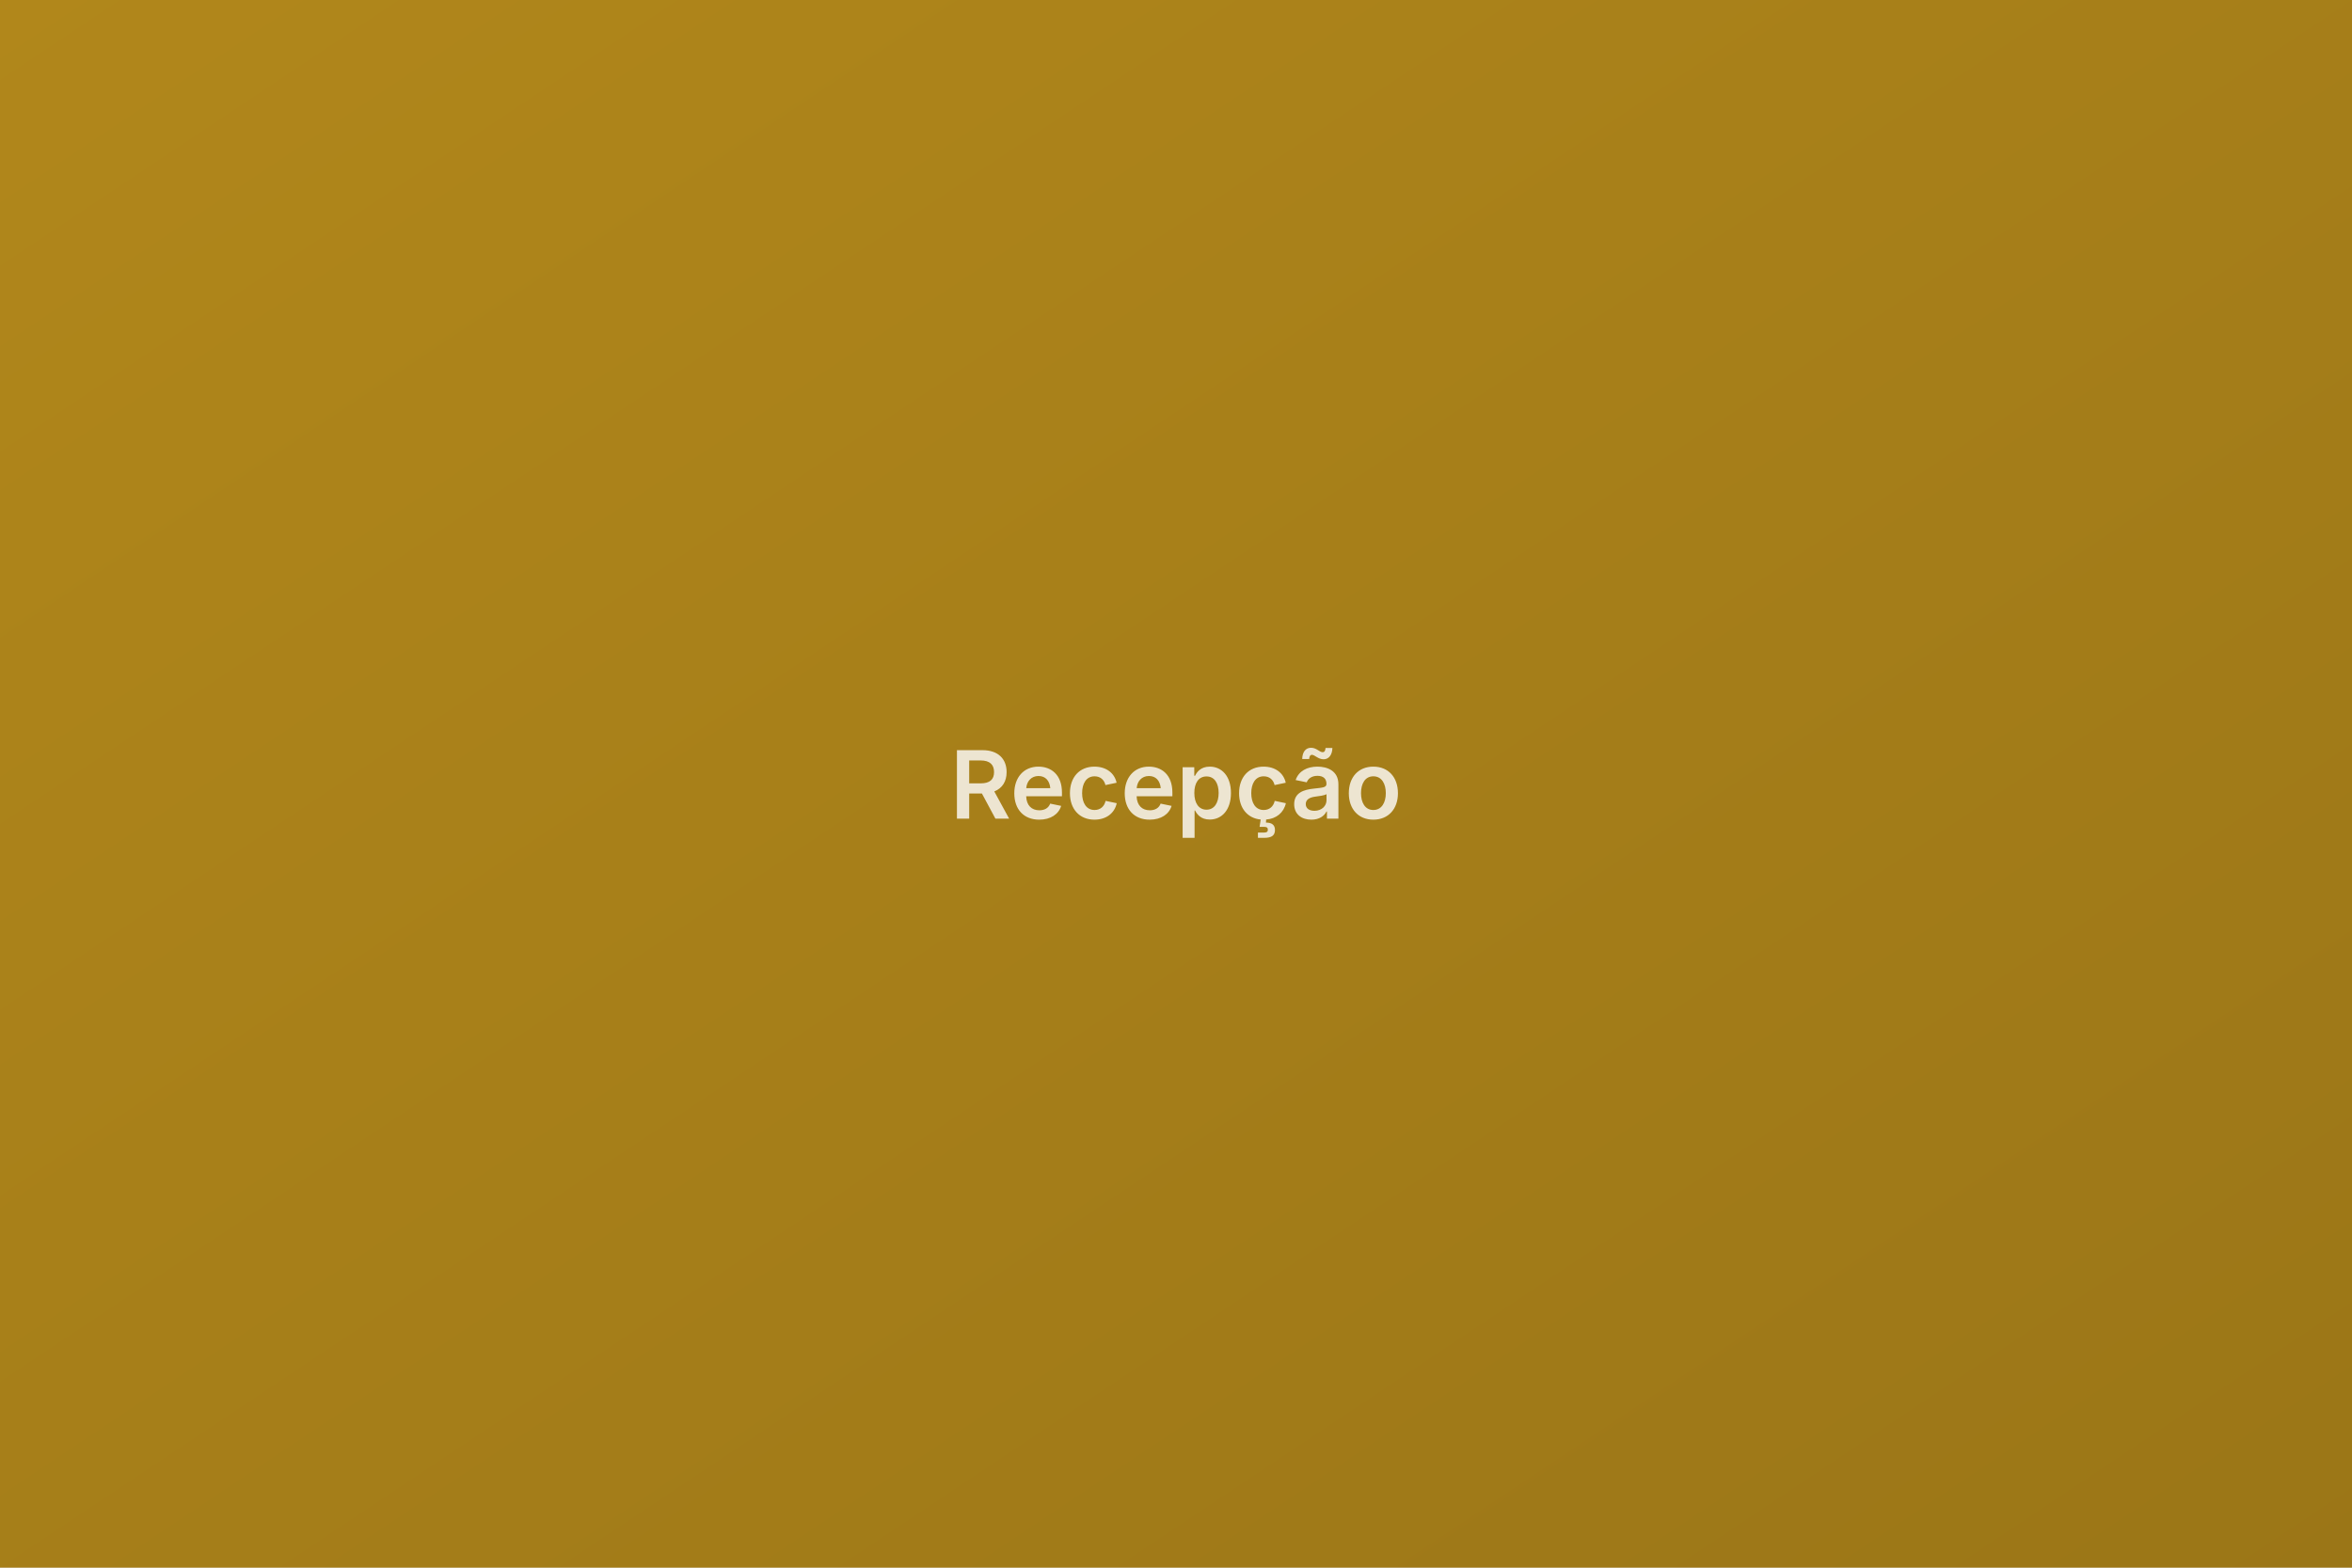
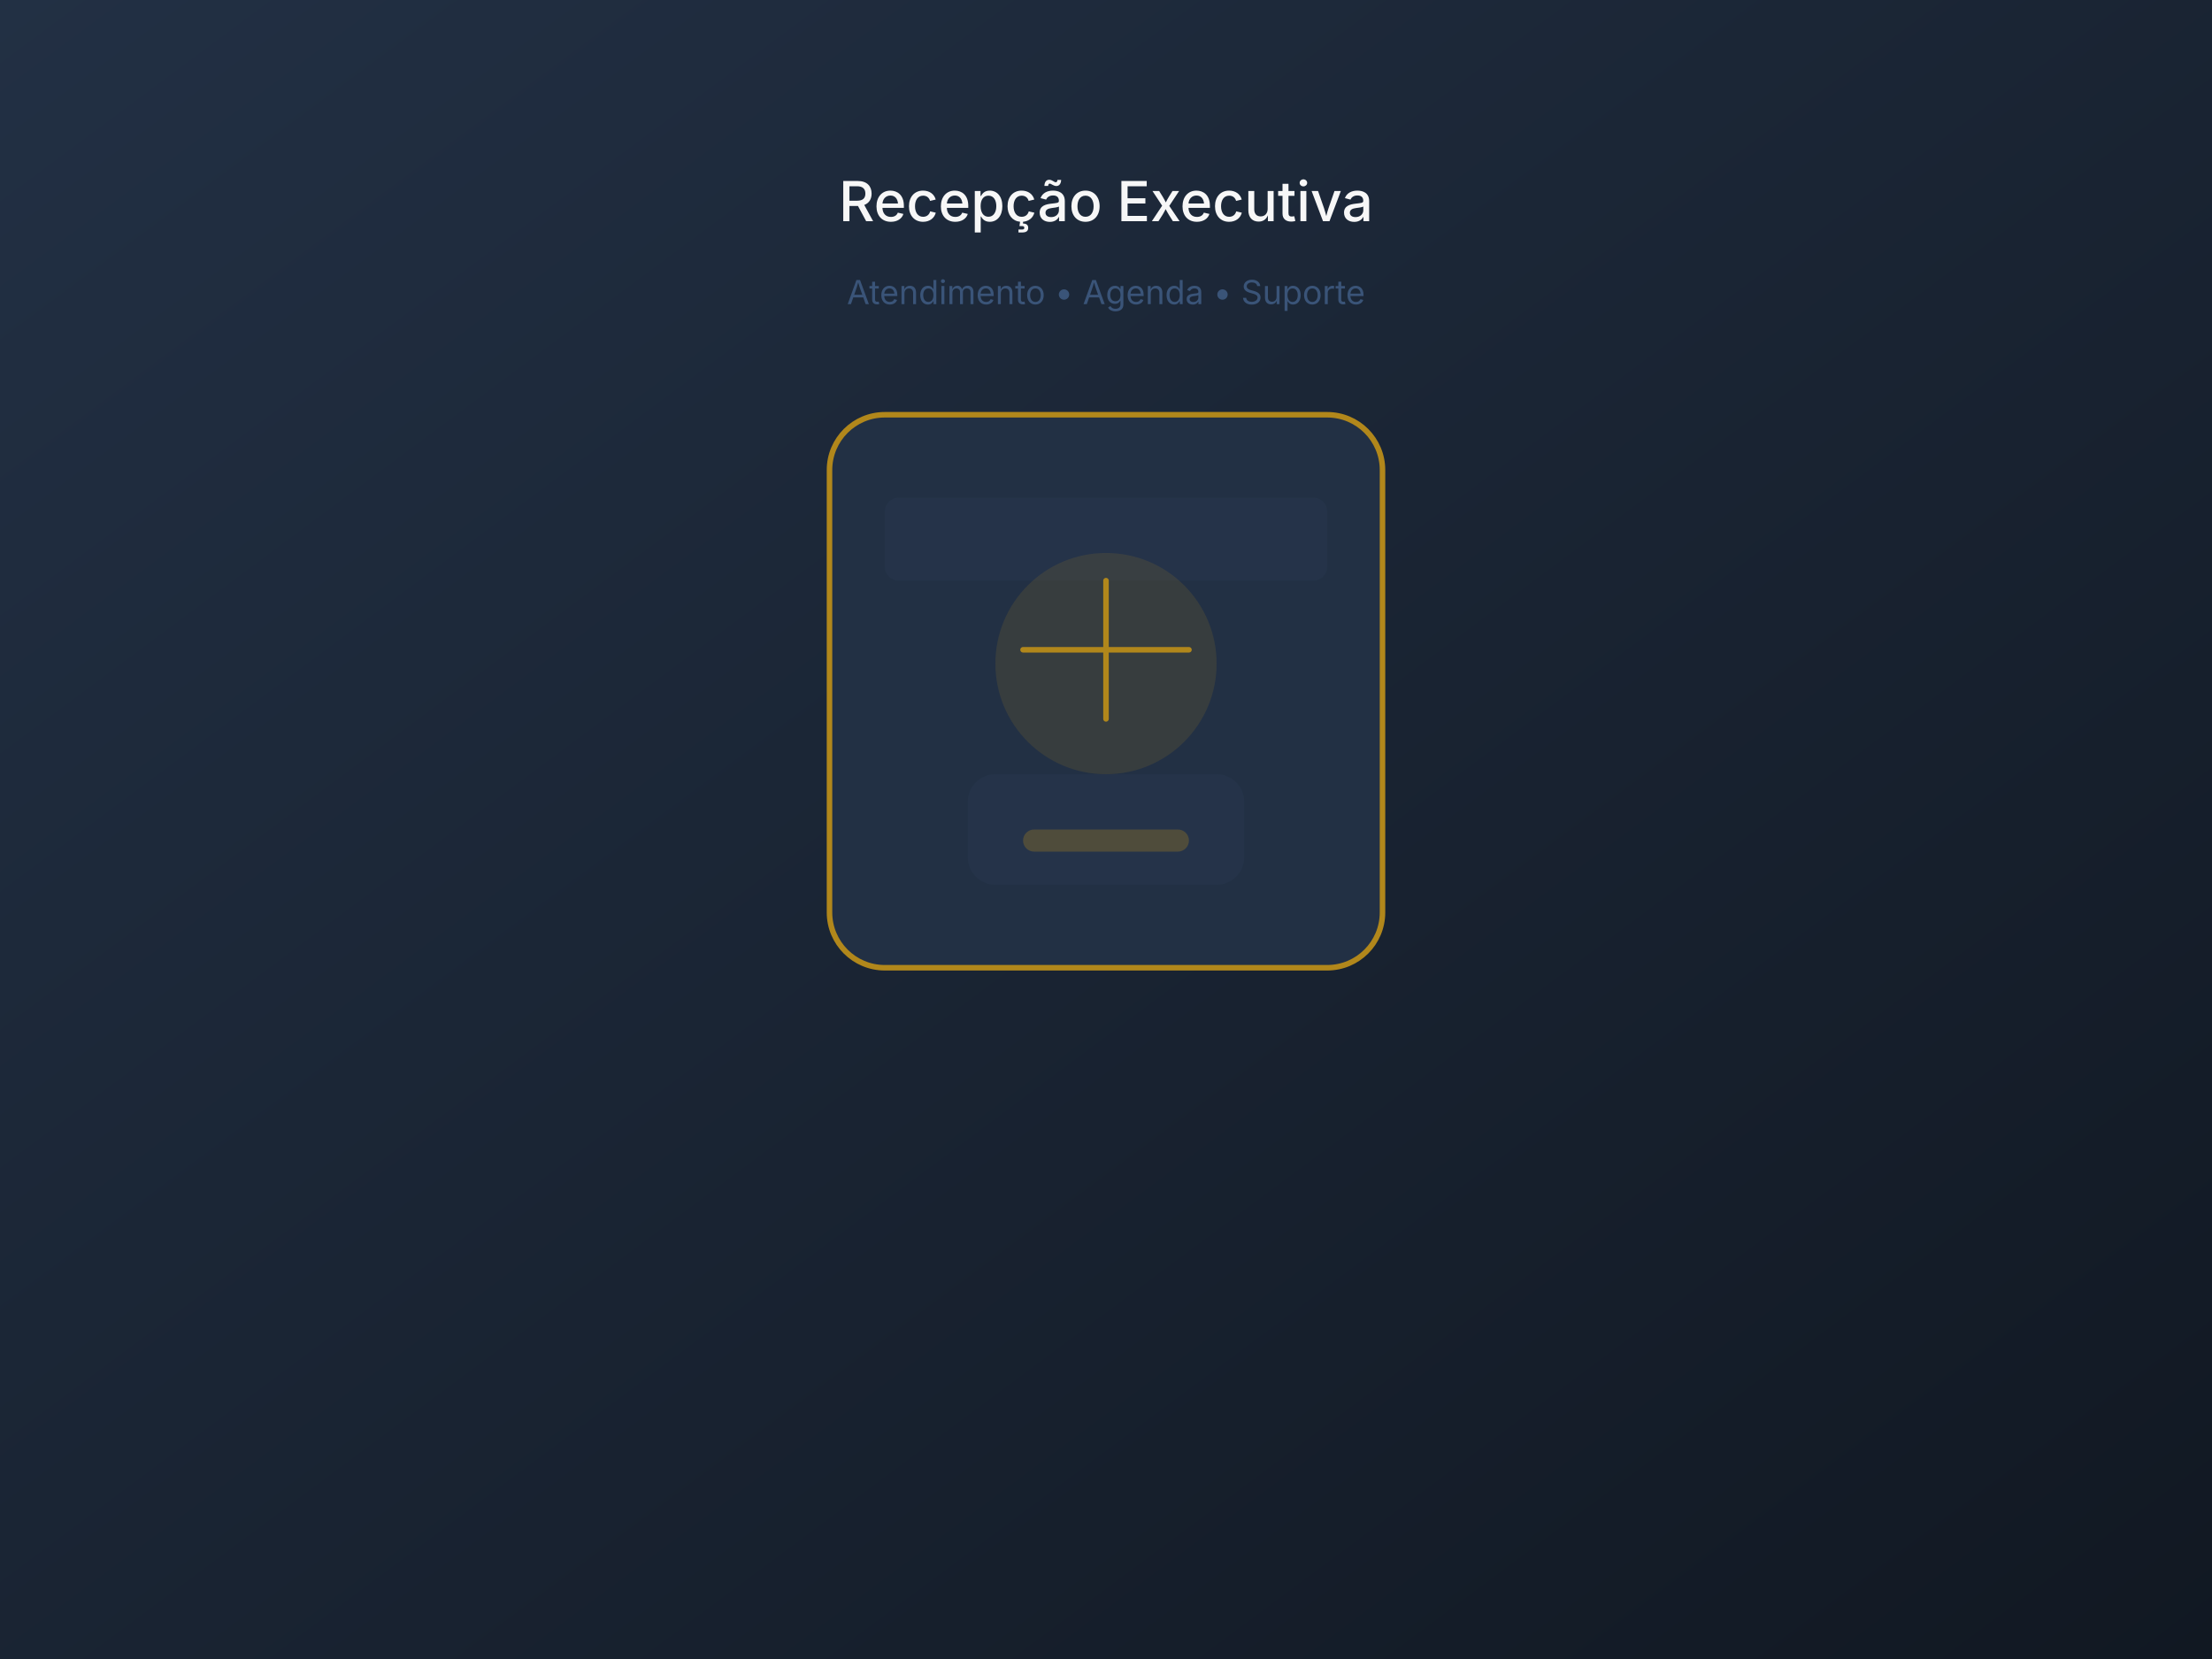
- <svg xmlns="http://www.w3.org/2000/svg" viewBox="0 0 600 400">
+ <svg xmlns="http://www.w3.org/2000/svg" viewBox="0 0 800 600">
  <defs>
    <linearGradient id="g" x1="0" y1="0" x2="1" y2="1">
-       <stop offset="0%" stop-color="hsl(43,74%,40%)" />
-       <stop offset="100%" stop-color="hsl(43,74%,35%)" />
+       <stop offset="0%" stop-color="hsl(215, 33%, 20%)" />
+       <stop offset="100%" stop-color="hsl(215, 35%, 10%)" />
    </linearGradient>
  </defs>
-   <rect width="600" height="400" fill="url(#g)" />
-   <text x="50%" y="50%" dominant-baseline="middle" text-anchor="middle" font-family="Inter, sans-serif" font-size="24" font-weight="600" fill="white" opacity="0.8">Recepção</text>
+   <rect width="800" height="600" fill="url(#g)" />
+   <rect x="300" y="150" width="200" height="200" rx="20" fill="hsl(215, 33%, 20%)" stroke="hsl(43, 74%, 40%)" stroke-width="2" />
+   <rect x="320" y="180" width="160" height="30" rx="5" fill="hsl(215, 35%, 35%)" opacity="0.1" />
+   <circle cx="400" cy="240" r="40" fill="hsl(43, 74%, 40%)" opacity="0.15" />
+   <path d="M400 210 L400 260 M370 235 L430 235" stroke="hsl(43, 74%, 40%)" stroke-width="2" stroke-linecap="round" />
+   <rect x="350" y="280" width="100" height="40" rx="10" fill="hsl(215, 35%, 35%)" opacity="0.1" />
+   <rect x="370" y="300" width="60" height="8" rx="4" fill="hsl(43, 74%, 40%)" opacity="0.3" />
+   <text x="400" y="80" text-anchor="middle" font-family="Inter, sans-serif" font-size="20" font-weight="500" fill="hsl(0, 0%, 97%)">Recepção Executiva</text>
+   <text x="400" y="110" text-anchor="middle" font-family="Inter, sans-serif" font-size="12" font-weight="400" fill="hsl(215, 35%, 35%)">Atendimento • Agenda • Suporte</text>
</svg>
